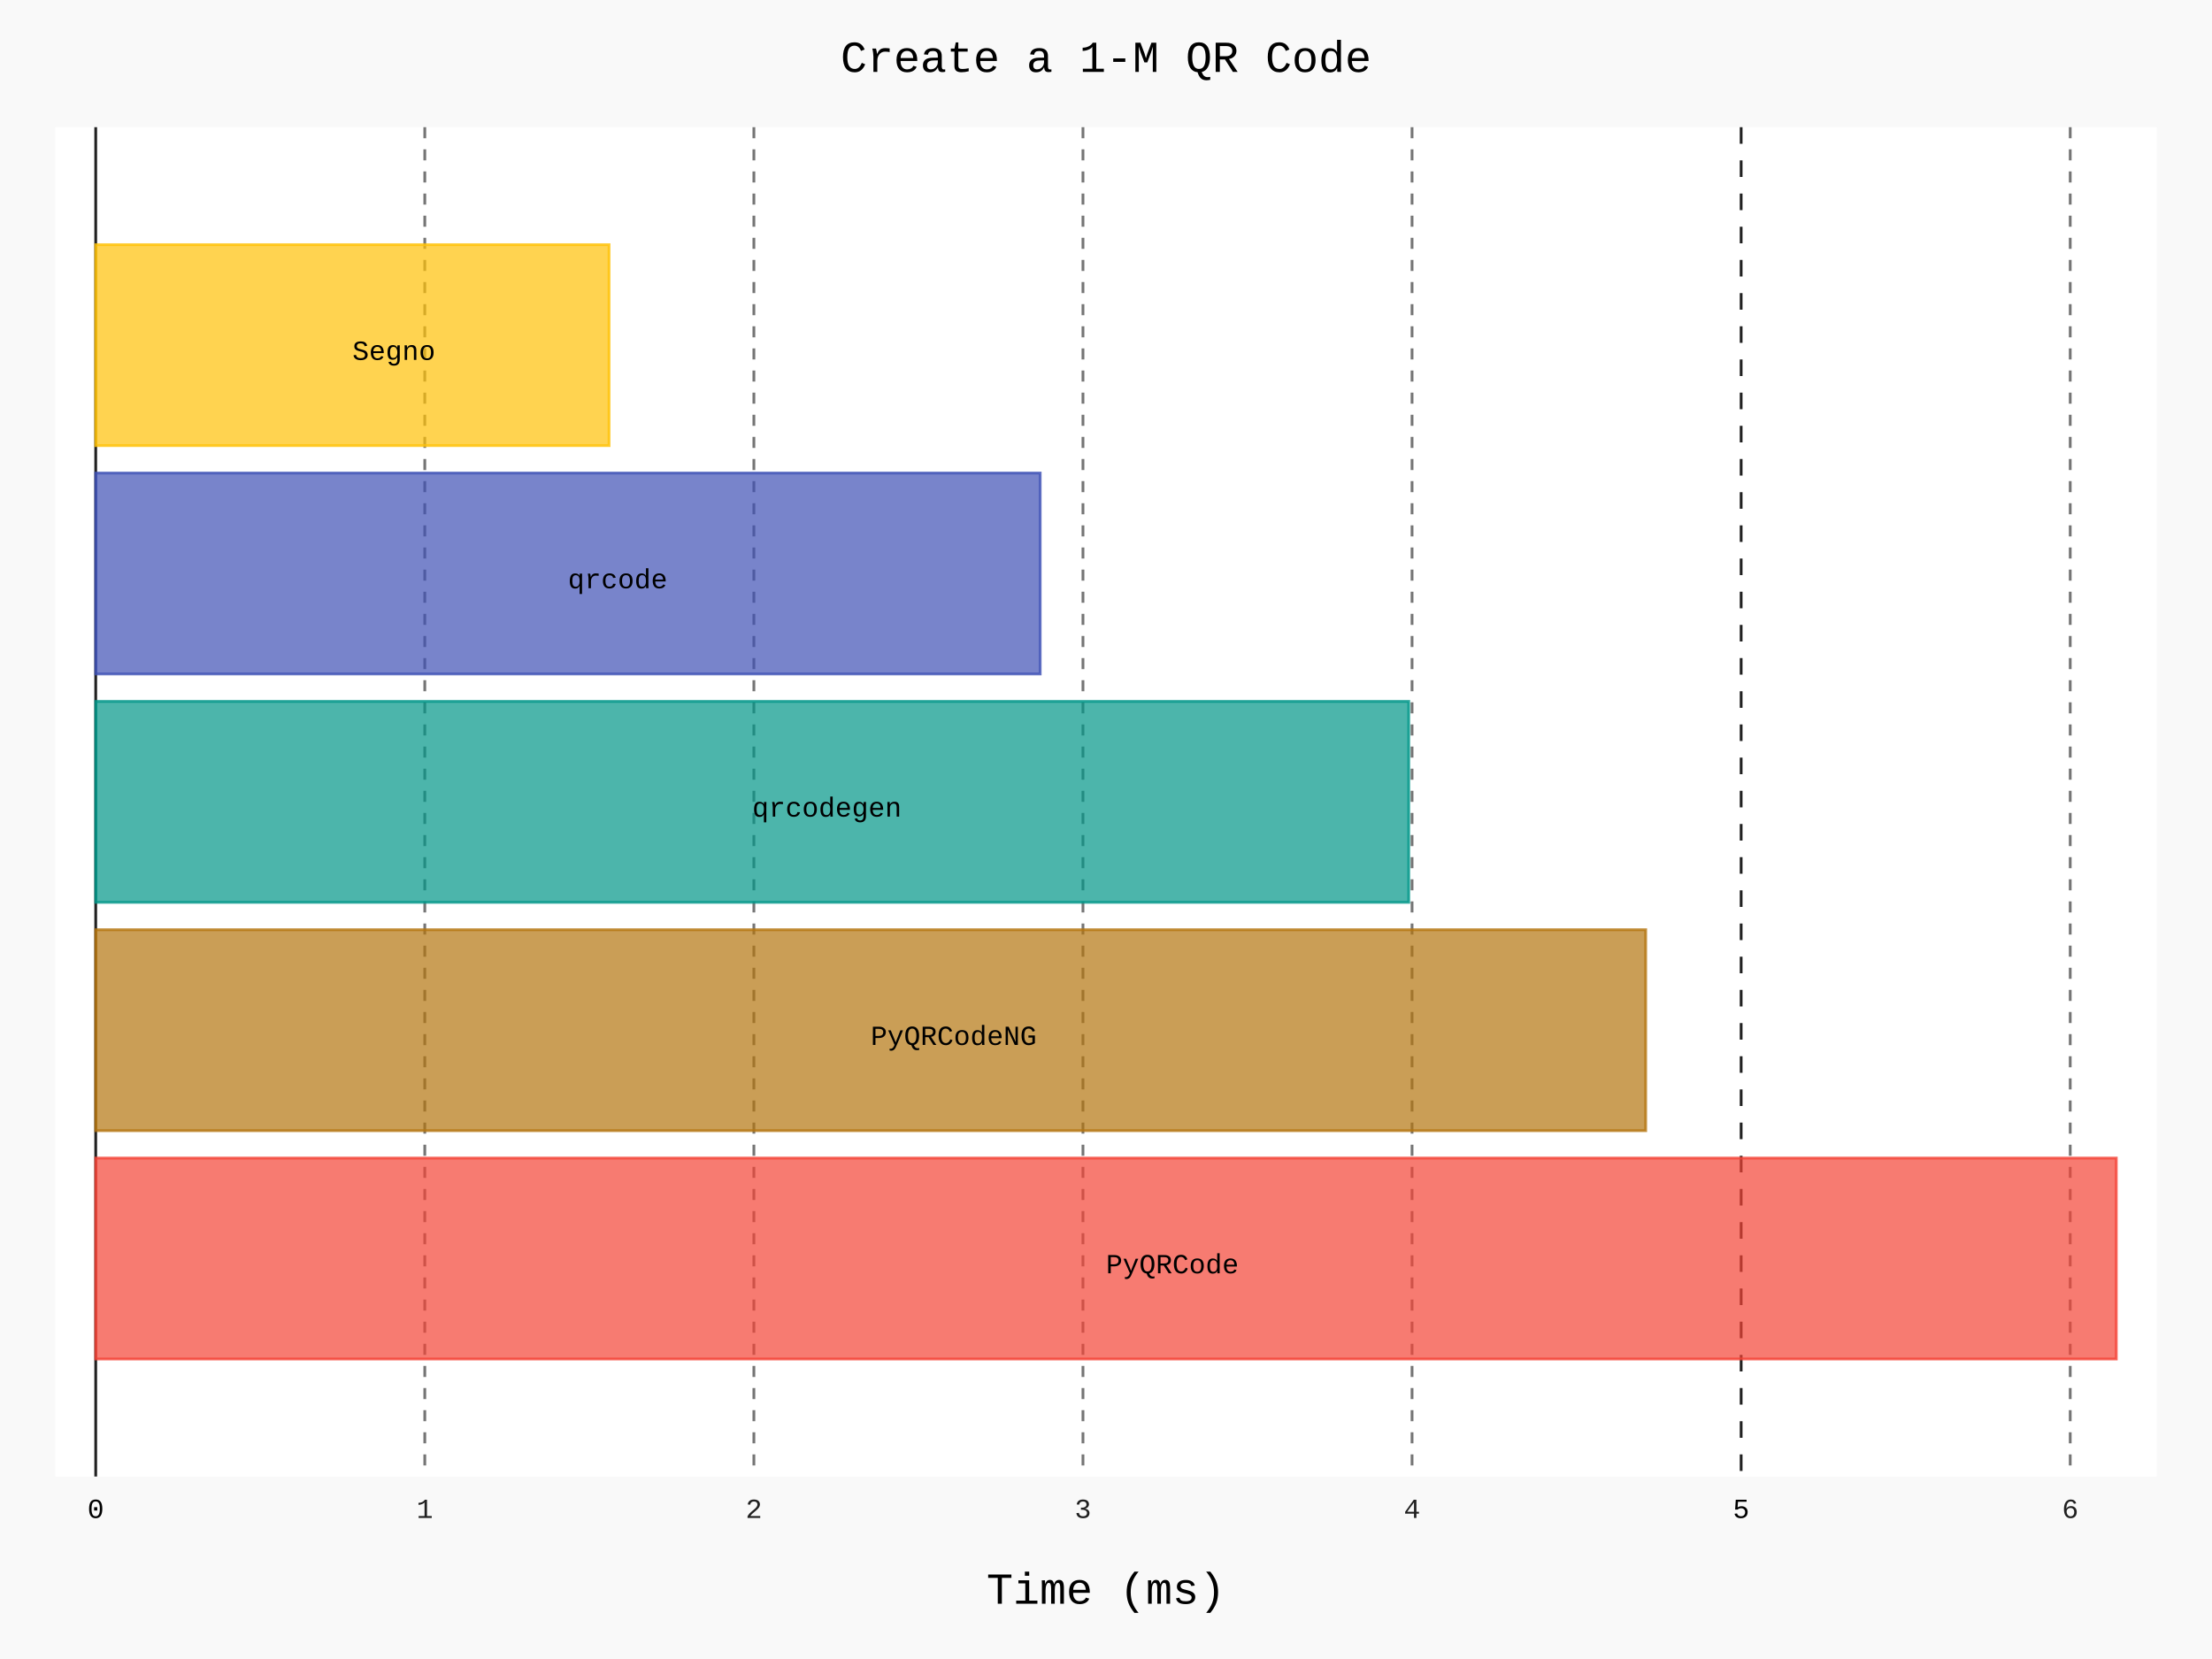
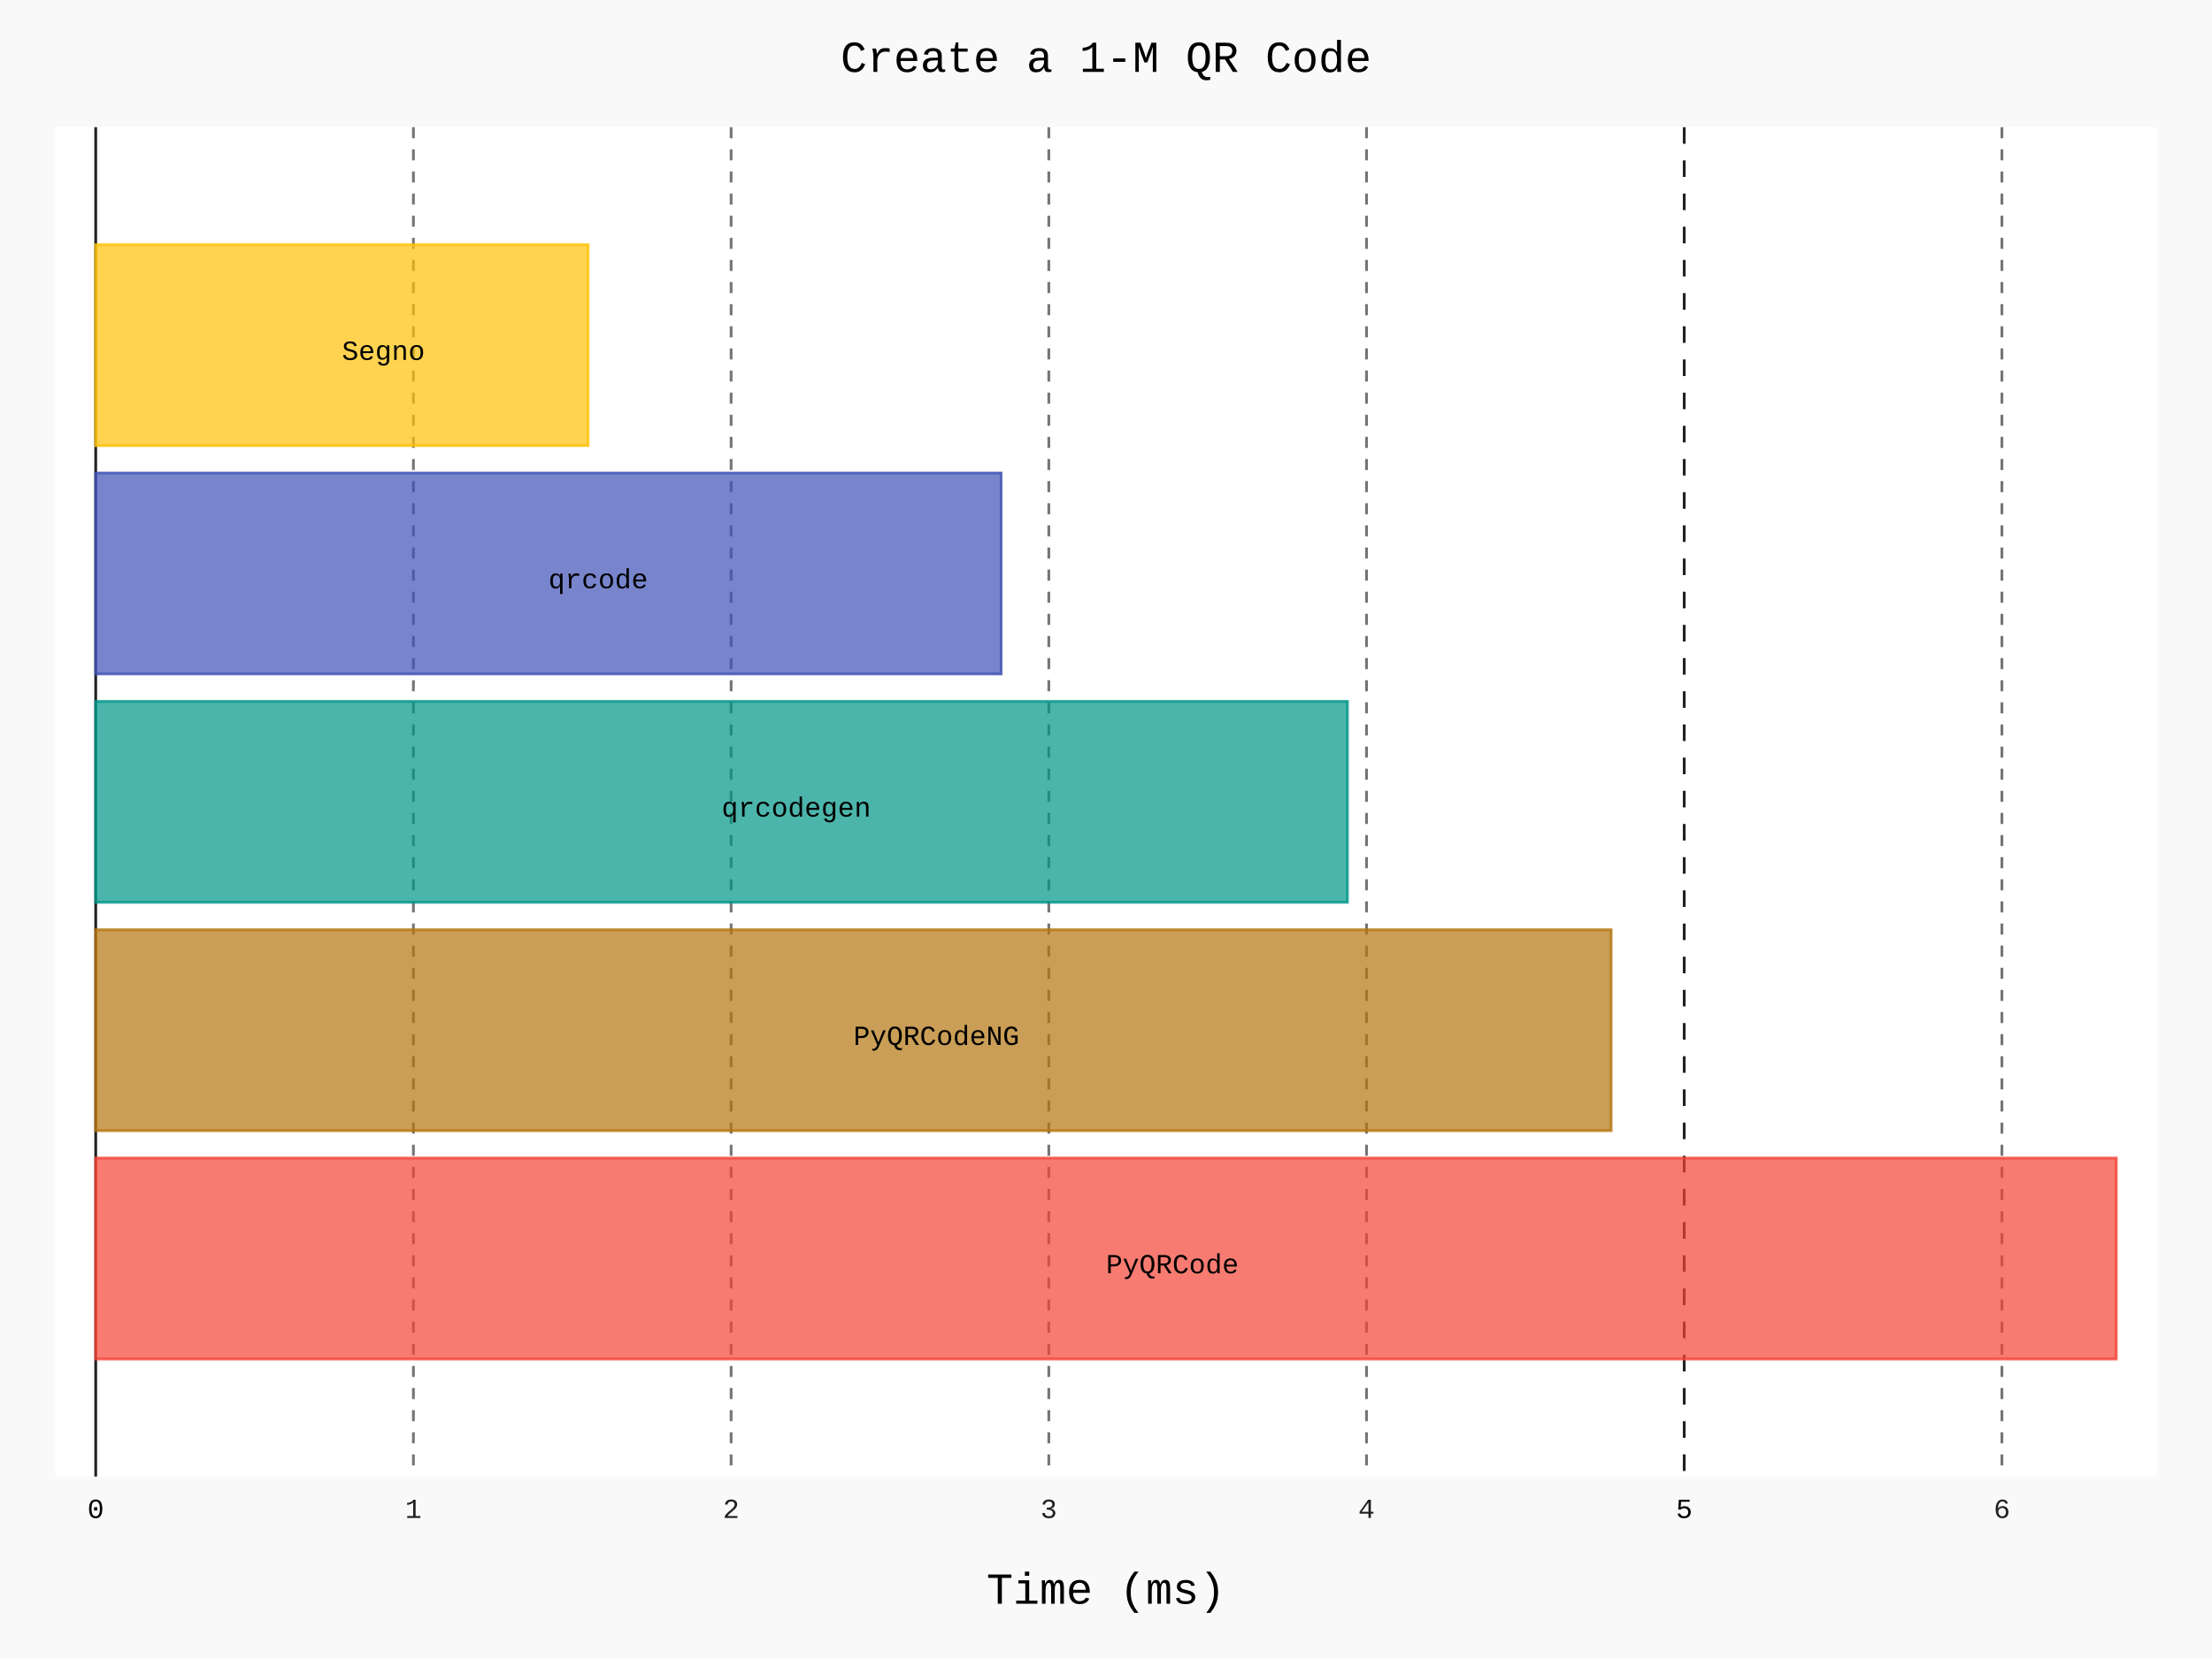
- <svg xmlns="http://www.w3.org/2000/svg" class="pygal-chart" id="chart-a93d07a5-3f97-41b8-ad5f-bfbb61e72e68" viewBox="0 0 800 600">
+ <svg xmlns="http://www.w3.org/2000/svg" class="pygal-chart" id="chart-517db93f-b75c-4dfb-830c-e57993402c6e" viewBox="0 0 800 600">
  <defs>
-     <style type="text/css">#chart-a93d07a5-3f97-41b8-ad5f-bfbb61e72e68{-webkit-user-select:none;-webkit-font-smoothing:antialiased;font-family:Consolas,"Liberation Mono",Menlo,Courier,monospace}#chart-a93d07a5-3f97-41b8-ad5f-bfbb61e72e68 .title{font-family:Consolas,"Liberation Mono",Menlo,Courier,monospace;font-size:16px}#chart-a93d07a5-3f97-41b8-ad5f-bfbb61e72e68 .legends .legend text{font-family:Consolas,"Liberation Mono",Menlo,Courier,monospace;font-size:14px}#chart-a93d07a5-3f97-41b8-ad5f-bfbb61e72e68 .axis text{font-family:Consolas,"Liberation Mono",Menlo,Courier,monospace;font-size:10px}#chart-a93d07a5-3f97-41b8-ad5f-bfbb61e72e68 .axis text.major{font-family:Consolas,"Liberation Mono",Menlo,Courier,monospace;font-size:10px}#chart-a93d07a5-3f97-41b8-ad5f-bfbb61e72e68 .text-overlay text.value{font-family:Consolas,"Liberation Mono",Menlo,Courier,monospace;font-size:16px}#chart-a93d07a5-3f97-41b8-ad5f-bfbb61e72e68 .text-overlay text.label{font-family:Consolas,"Liberation Mono",Menlo,Courier,monospace;font-size:10px}#chart-a93d07a5-3f97-41b8-ad5f-bfbb61e72e68 .tooltip{font-family:Consolas,"Liberation Mono",Menlo,Courier,monospace;font-size:14px}#chart-a93d07a5-3f97-41b8-ad5f-bfbb61e72e68 text.no_data{font-family:Consolas,"Liberation Mono",Menlo,Courier,monospace;font-size:64px}
- #chart-a93d07a5-3f97-41b8-ad5f-bfbb61e72e68{background-color:rgba(249,249,249,1)}#chart-a93d07a5-3f97-41b8-ad5f-bfbb61e72e68 path,#chart-a93d07a5-3f97-41b8-ad5f-bfbb61e72e68 line,#chart-a93d07a5-3f97-41b8-ad5f-bfbb61e72e68 rect,#chart-a93d07a5-3f97-41b8-ad5f-bfbb61e72e68 circle{-webkit-transition:150ms;-moz-transition:150ms;transition:150ms}#chart-a93d07a5-3f97-41b8-ad5f-bfbb61e72e68 .graph &gt; .background{fill:rgba(249,249,249,1)}#chart-a93d07a5-3f97-41b8-ad5f-bfbb61e72e68 .plot &gt; .background{fill:rgba(255,255,255,1)}#chart-a93d07a5-3f97-41b8-ad5f-bfbb61e72e68 .graph{fill:rgba(0,0,0,.87)}#chart-a93d07a5-3f97-41b8-ad5f-bfbb61e72e68 text.no_data{fill:rgba(0,0,0,1)}#chart-a93d07a5-3f97-41b8-ad5f-bfbb61e72e68 .title{fill:rgba(0,0,0,1)}#chart-a93d07a5-3f97-41b8-ad5f-bfbb61e72e68 .legends .legend text{fill:rgba(0,0,0,.87)}#chart-a93d07a5-3f97-41b8-ad5f-bfbb61e72e68 .legends .legend:hover text{fill:rgba(0,0,0,1)}#chart-a93d07a5-3f97-41b8-ad5f-bfbb61e72e68 .axis .line{stroke:rgba(0,0,0,1)}#chart-a93d07a5-3f97-41b8-ad5f-bfbb61e72e68 .axis .guide.line{stroke:rgba(0,0,0,.54)}#chart-a93d07a5-3f97-41b8-ad5f-bfbb61e72e68 .axis .major.line{stroke:rgba(0,0,0,.87)}#chart-a93d07a5-3f97-41b8-ad5f-bfbb61e72e68 .axis text.major{fill:rgba(0,0,0,1)}#chart-a93d07a5-3f97-41b8-ad5f-bfbb61e72e68 .axis.y .guides:hover .guide.line,#chart-a93d07a5-3f97-41b8-ad5f-bfbb61e72e68 .line-graph .axis.x .guides:hover .guide.line,#chart-a93d07a5-3f97-41b8-ad5f-bfbb61e72e68 .stackedline-graph .axis.x .guides:hover .guide.line,#chart-a93d07a5-3f97-41b8-ad5f-bfbb61e72e68 .xy-graph .axis.x .guides:hover .guide.line{stroke:rgba(0,0,0,1)}#chart-a93d07a5-3f97-41b8-ad5f-bfbb61e72e68 .axis .guides:hover text{fill:rgba(0,0,0,1)}#chart-a93d07a5-3f97-41b8-ad5f-bfbb61e72e68 .reactive{fill-opacity:.7;stroke-opacity:.8}#chart-a93d07a5-3f97-41b8-ad5f-bfbb61e72e68 .ci{stroke:rgba(0,0,0,.87)}#chart-a93d07a5-3f97-41b8-ad5f-bfbb61e72e68 .reactive.active,#chart-a93d07a5-3f97-41b8-ad5f-bfbb61e72e68 .active .reactive{fill-opacity:.8;stroke-opacity:.9;stroke-width:4}#chart-a93d07a5-3f97-41b8-ad5f-bfbb61e72e68 .ci .reactive.active{stroke-width:1.5}#chart-a93d07a5-3f97-41b8-ad5f-bfbb61e72e68 .series text{fill:rgba(0,0,0,1)}#chart-a93d07a5-3f97-41b8-ad5f-bfbb61e72e68 .tooltip rect{fill:rgba(255,255,255,1);stroke:rgba(0,0,0,1);-webkit-transition:opacity 150ms;-moz-transition:opacity 150ms;transition:opacity 150ms}#chart-a93d07a5-3f97-41b8-ad5f-bfbb61e72e68 .tooltip .label{fill:rgba(0,0,0,.87)}#chart-a93d07a5-3f97-41b8-ad5f-bfbb61e72e68 .tooltip .label{fill:rgba(0,0,0,.87)}#chart-a93d07a5-3f97-41b8-ad5f-bfbb61e72e68 .tooltip .legend{font-size:.8em;fill:rgba(0,0,0,.54)}#chart-a93d07a5-3f97-41b8-ad5f-bfbb61e72e68 .tooltip .x_label{font-size:.6em;fill:rgba(0,0,0,1)}#chart-a93d07a5-3f97-41b8-ad5f-bfbb61e72e68 .tooltip .xlink{font-size:.5em;text-decoration:underline}#chart-a93d07a5-3f97-41b8-ad5f-bfbb61e72e68 .tooltip .value{font-size:1.5em}#chart-a93d07a5-3f97-41b8-ad5f-bfbb61e72e68 .bound{font-size:.5em}#chart-a93d07a5-3f97-41b8-ad5f-bfbb61e72e68 .max-value{font-size:.75em;fill:rgba(0,0,0,.54)}#chart-a93d07a5-3f97-41b8-ad5f-bfbb61e72e68 .map-element{fill:rgba(255,255,255,1);stroke:rgba(0,0,0,.54) !important}#chart-a93d07a5-3f97-41b8-ad5f-bfbb61e72e68 .map-element .reactive{fill-opacity:inherit;stroke-opacity:inherit}#chart-a93d07a5-3f97-41b8-ad5f-bfbb61e72e68 .color-0,#chart-a93d07a5-3f97-41b8-ad5f-bfbb61e72e68 .color-0 a:visited{stroke:#F44336;fill:#F44336}#chart-a93d07a5-3f97-41b8-ad5f-bfbb61e72e68 .color-1,#chart-a93d07a5-3f97-41b8-ad5f-bfbb61e72e68 .color-1 a:visited{stroke:#3F51B5;fill:#3F51B5}#chart-a93d07a5-3f97-41b8-ad5f-bfbb61e72e68 .color-2,#chart-a93d07a5-3f97-41b8-ad5f-bfbb61e72e68 .color-2 a:visited{stroke:#009688;fill:#009688}#chart-a93d07a5-3f97-41b8-ad5f-bfbb61e72e68 .color-3,#chart-a93d07a5-3f97-41b8-ad5f-bfbb61e72e68 .color-3 a:visited{stroke:#FFC107;fill:#FFC107}#chart-a93d07a5-3f97-41b8-ad5f-bfbb61e72e68 .color-4,#chart-a93d07a5-3f97-41b8-ad5f-bfbb61e72e68 .color-4 a:visited{stroke:#FF5722;fill:#FF5722}#chart-a93d07a5-3f97-41b8-ad5f-bfbb61e72e68 .text-overlay .color-0 text{fill:black}#chart-a93d07a5-3f97-41b8-ad5f-bfbb61e72e68 .text-overlay .color-1 text{fill:black}#chart-a93d07a5-3f97-41b8-ad5f-bfbb61e72e68 .text-overlay .color-2 text{fill:black}#chart-a93d07a5-3f97-41b8-ad5f-bfbb61e72e68 .text-overlay .color-3 text{fill:black}#chart-a93d07a5-3f97-41b8-ad5f-bfbb61e72e68 .text-overlay .color-4 text{fill:black}
- #chart-a93d07a5-3f97-41b8-ad5f-bfbb61e72e68 text.no_data{text-anchor:middle}#chart-a93d07a5-3f97-41b8-ad5f-bfbb61e72e68 .guide.line{fill:none}#chart-a93d07a5-3f97-41b8-ad5f-bfbb61e72e68 .centered{text-anchor:middle}#chart-a93d07a5-3f97-41b8-ad5f-bfbb61e72e68 .title{text-anchor:middle}#chart-a93d07a5-3f97-41b8-ad5f-bfbb61e72e68 .legends .legend text{fill-opacity:1}#chart-a93d07a5-3f97-41b8-ad5f-bfbb61e72e68 .axis.x text{text-anchor:middle}#chart-a93d07a5-3f97-41b8-ad5f-bfbb61e72e68 .axis.x:not(.web) text[transform]{text-anchor:start}#chart-a93d07a5-3f97-41b8-ad5f-bfbb61e72e68 .axis.x:not(.web) text[transform].backwards{text-anchor:end}#chart-a93d07a5-3f97-41b8-ad5f-bfbb61e72e68 .axis.y text{text-anchor:end}#chart-a93d07a5-3f97-41b8-ad5f-bfbb61e72e68 .axis.y text[transform].backwards{text-anchor:start}#chart-a93d07a5-3f97-41b8-ad5f-bfbb61e72e68 .axis.y2 text{text-anchor:start}#chart-a93d07a5-3f97-41b8-ad5f-bfbb61e72e68 .axis.y2 text[transform].backwards{text-anchor:end}#chart-a93d07a5-3f97-41b8-ad5f-bfbb61e72e68 .axis .guide.line{stroke-dasharray:4,4}#chart-a93d07a5-3f97-41b8-ad5f-bfbb61e72e68 .axis .major.guide.line{stroke-dasharray:6,6}#chart-a93d07a5-3f97-41b8-ad5f-bfbb61e72e68 .horizontal .axis.y .guide.line,#chart-a93d07a5-3f97-41b8-ad5f-bfbb61e72e68 .horizontal .axis.y2 .guide.line,#chart-a93d07a5-3f97-41b8-ad5f-bfbb61e72e68 .vertical .axis.x .guide.line{opacity:0}#chart-a93d07a5-3f97-41b8-ad5f-bfbb61e72e68 .horizontal .axis.always_show .guide.line,#chart-a93d07a5-3f97-41b8-ad5f-bfbb61e72e68 .vertical .axis.always_show .guide.line{opacity:1 !important}#chart-a93d07a5-3f97-41b8-ad5f-bfbb61e72e68 .axis.y .guides:hover .guide.line,#chart-a93d07a5-3f97-41b8-ad5f-bfbb61e72e68 .axis.y2 .guides:hover .guide.line,#chart-a93d07a5-3f97-41b8-ad5f-bfbb61e72e68 .axis.x .guides:hover .guide.line{opacity:1}#chart-a93d07a5-3f97-41b8-ad5f-bfbb61e72e68 .axis .guides:hover text{opacity:1}#chart-a93d07a5-3f97-41b8-ad5f-bfbb61e72e68 .nofill{fill:none}#chart-a93d07a5-3f97-41b8-ad5f-bfbb61e72e68 .subtle-fill{fill-opacity:.2}#chart-a93d07a5-3f97-41b8-ad5f-bfbb61e72e68 .dot{stroke-width:1px;fill-opacity:1}#chart-a93d07a5-3f97-41b8-ad5f-bfbb61e72e68 .dot.active{stroke-width:5px}#chart-a93d07a5-3f97-41b8-ad5f-bfbb61e72e68 .dot.negative{fill:transparent}#chart-a93d07a5-3f97-41b8-ad5f-bfbb61e72e68 text,#chart-a93d07a5-3f97-41b8-ad5f-bfbb61e72e68 tspan{stroke:none !important}#chart-a93d07a5-3f97-41b8-ad5f-bfbb61e72e68 .series text.active{opacity:1}#chart-a93d07a5-3f97-41b8-ad5f-bfbb61e72e68 .tooltip rect{fill-opacity:.95;stroke-width:.5}#chart-a93d07a5-3f97-41b8-ad5f-bfbb61e72e68 .tooltip text{fill-opacity:1}#chart-a93d07a5-3f97-41b8-ad5f-bfbb61e72e68 .showable{visibility:hidden}#chart-a93d07a5-3f97-41b8-ad5f-bfbb61e72e68 .showable.shown{visibility:visible}#chart-a93d07a5-3f97-41b8-ad5f-bfbb61e72e68 .gauge-background{fill:rgba(229,229,229,1);stroke:none}#chart-a93d07a5-3f97-41b8-ad5f-bfbb61e72e68 .bg-lines{stroke:rgba(249,249,249,1);stroke-width:2px}</style>
+     <style type="text/css">#chart-517db93f-b75c-4dfb-830c-e57993402c6e{-webkit-user-select:none;-webkit-font-smoothing:antialiased;font-family:Consolas,"Liberation Mono",Menlo,Courier,monospace}#chart-517db93f-b75c-4dfb-830c-e57993402c6e .title{font-family:Consolas,"Liberation Mono",Menlo,Courier,monospace;font-size:16px}#chart-517db93f-b75c-4dfb-830c-e57993402c6e .legends .legend text{font-family:Consolas,"Liberation Mono",Menlo,Courier,monospace;font-size:14px}#chart-517db93f-b75c-4dfb-830c-e57993402c6e .axis text{font-family:Consolas,"Liberation Mono",Menlo,Courier,monospace;font-size:10px}#chart-517db93f-b75c-4dfb-830c-e57993402c6e .axis text.major{font-family:Consolas,"Liberation Mono",Menlo,Courier,monospace;font-size:10px}#chart-517db93f-b75c-4dfb-830c-e57993402c6e .text-overlay text.value{font-family:Consolas,"Liberation Mono",Menlo,Courier,monospace;font-size:16px}#chart-517db93f-b75c-4dfb-830c-e57993402c6e .text-overlay text.label{font-family:Consolas,"Liberation Mono",Menlo,Courier,monospace;font-size:10px}#chart-517db93f-b75c-4dfb-830c-e57993402c6e .tooltip{font-family:Consolas,"Liberation Mono",Menlo,Courier,monospace;font-size:14px}#chart-517db93f-b75c-4dfb-830c-e57993402c6e text.no_data{font-family:Consolas,"Liberation Mono",Menlo,Courier,monospace;font-size:64px}
+ #chart-517db93f-b75c-4dfb-830c-e57993402c6e{background-color:rgba(249,249,249,1)}#chart-517db93f-b75c-4dfb-830c-e57993402c6e path,#chart-517db93f-b75c-4dfb-830c-e57993402c6e line,#chart-517db93f-b75c-4dfb-830c-e57993402c6e rect,#chart-517db93f-b75c-4dfb-830c-e57993402c6e circle{-webkit-transition:150ms;-moz-transition:150ms;transition:150ms}#chart-517db93f-b75c-4dfb-830c-e57993402c6e .graph &gt; .background{fill:rgba(249,249,249,1)}#chart-517db93f-b75c-4dfb-830c-e57993402c6e .plot &gt; .background{fill:rgba(255,255,255,1)}#chart-517db93f-b75c-4dfb-830c-e57993402c6e .graph{fill:rgba(0,0,0,.87)}#chart-517db93f-b75c-4dfb-830c-e57993402c6e text.no_data{fill:rgba(0,0,0,1)}#chart-517db93f-b75c-4dfb-830c-e57993402c6e .title{fill:rgba(0,0,0,1)}#chart-517db93f-b75c-4dfb-830c-e57993402c6e .legends .legend text{fill:rgba(0,0,0,.87)}#chart-517db93f-b75c-4dfb-830c-e57993402c6e .legends .legend:hover text{fill:rgba(0,0,0,1)}#chart-517db93f-b75c-4dfb-830c-e57993402c6e .axis .line{stroke:rgba(0,0,0,1)}#chart-517db93f-b75c-4dfb-830c-e57993402c6e .axis .guide.line{stroke:rgba(0,0,0,.54)}#chart-517db93f-b75c-4dfb-830c-e57993402c6e .axis .major.line{stroke:rgba(0,0,0,.87)}#chart-517db93f-b75c-4dfb-830c-e57993402c6e .axis text.major{fill:rgba(0,0,0,1)}#chart-517db93f-b75c-4dfb-830c-e57993402c6e .axis.y .guides:hover .guide.line,#chart-517db93f-b75c-4dfb-830c-e57993402c6e .line-graph .axis.x .guides:hover .guide.line,#chart-517db93f-b75c-4dfb-830c-e57993402c6e .stackedline-graph .axis.x .guides:hover .guide.line,#chart-517db93f-b75c-4dfb-830c-e57993402c6e .xy-graph .axis.x .guides:hover .guide.line{stroke:rgba(0,0,0,1)}#chart-517db93f-b75c-4dfb-830c-e57993402c6e .axis .guides:hover text{fill:rgba(0,0,0,1)}#chart-517db93f-b75c-4dfb-830c-e57993402c6e .reactive{fill-opacity:.7;stroke-opacity:.8}#chart-517db93f-b75c-4dfb-830c-e57993402c6e .ci{stroke:rgba(0,0,0,.87)}#chart-517db93f-b75c-4dfb-830c-e57993402c6e .reactive.active,#chart-517db93f-b75c-4dfb-830c-e57993402c6e .active .reactive{fill-opacity:.8;stroke-opacity:.9;stroke-width:4}#chart-517db93f-b75c-4dfb-830c-e57993402c6e .ci .reactive.active{stroke-width:1.5}#chart-517db93f-b75c-4dfb-830c-e57993402c6e .series text{fill:rgba(0,0,0,1)}#chart-517db93f-b75c-4dfb-830c-e57993402c6e .tooltip rect{fill:rgba(255,255,255,1);stroke:rgba(0,0,0,1);-webkit-transition:opacity 150ms;-moz-transition:opacity 150ms;transition:opacity 150ms}#chart-517db93f-b75c-4dfb-830c-e57993402c6e .tooltip .label{fill:rgba(0,0,0,.87)}#chart-517db93f-b75c-4dfb-830c-e57993402c6e .tooltip .label{fill:rgba(0,0,0,.87)}#chart-517db93f-b75c-4dfb-830c-e57993402c6e .tooltip .legend{font-size:.8em;fill:rgba(0,0,0,.54)}#chart-517db93f-b75c-4dfb-830c-e57993402c6e .tooltip .x_label{font-size:.6em;fill:rgba(0,0,0,1)}#chart-517db93f-b75c-4dfb-830c-e57993402c6e .tooltip .xlink{font-size:.5em;text-decoration:underline}#chart-517db93f-b75c-4dfb-830c-e57993402c6e .tooltip .value{font-size:1.5em}#chart-517db93f-b75c-4dfb-830c-e57993402c6e .bound{font-size:.5em}#chart-517db93f-b75c-4dfb-830c-e57993402c6e .max-value{font-size:.75em;fill:rgba(0,0,0,.54)}#chart-517db93f-b75c-4dfb-830c-e57993402c6e .map-element{fill:rgba(255,255,255,1);stroke:rgba(0,0,0,.54) !important}#chart-517db93f-b75c-4dfb-830c-e57993402c6e .map-element .reactive{fill-opacity:inherit;stroke-opacity:inherit}#chart-517db93f-b75c-4dfb-830c-e57993402c6e .color-0,#chart-517db93f-b75c-4dfb-830c-e57993402c6e .color-0 a:visited{stroke:#F44336;fill:#F44336}#chart-517db93f-b75c-4dfb-830c-e57993402c6e .color-1,#chart-517db93f-b75c-4dfb-830c-e57993402c6e .color-1 a:visited{stroke:#3F51B5;fill:#3F51B5}#chart-517db93f-b75c-4dfb-830c-e57993402c6e .color-2,#chart-517db93f-b75c-4dfb-830c-e57993402c6e .color-2 a:visited{stroke:#009688;fill:#009688}#chart-517db93f-b75c-4dfb-830c-e57993402c6e .color-3,#chart-517db93f-b75c-4dfb-830c-e57993402c6e .color-3 a:visited{stroke:#FFC107;fill:#FFC107}#chart-517db93f-b75c-4dfb-830c-e57993402c6e .color-4,#chart-517db93f-b75c-4dfb-830c-e57993402c6e .color-4 a:visited{stroke:#FF5722;fill:#FF5722}#chart-517db93f-b75c-4dfb-830c-e57993402c6e .text-overlay .color-0 text{fill:black}#chart-517db93f-b75c-4dfb-830c-e57993402c6e .text-overlay .color-1 text{fill:black}#chart-517db93f-b75c-4dfb-830c-e57993402c6e .text-overlay .color-2 text{fill:black}#chart-517db93f-b75c-4dfb-830c-e57993402c6e .text-overlay .color-3 text{fill:black}#chart-517db93f-b75c-4dfb-830c-e57993402c6e .text-overlay .color-4 text{fill:black}
+ #chart-517db93f-b75c-4dfb-830c-e57993402c6e text.no_data{text-anchor:middle}#chart-517db93f-b75c-4dfb-830c-e57993402c6e .guide.line{fill:none}#chart-517db93f-b75c-4dfb-830c-e57993402c6e .centered{text-anchor:middle}#chart-517db93f-b75c-4dfb-830c-e57993402c6e .title{text-anchor:middle}#chart-517db93f-b75c-4dfb-830c-e57993402c6e .legends .legend text{fill-opacity:1}#chart-517db93f-b75c-4dfb-830c-e57993402c6e .axis.x text{text-anchor:middle}#chart-517db93f-b75c-4dfb-830c-e57993402c6e .axis.x:not(.web) text[transform]{text-anchor:start}#chart-517db93f-b75c-4dfb-830c-e57993402c6e .axis.x:not(.web) text[transform].backwards{text-anchor:end}#chart-517db93f-b75c-4dfb-830c-e57993402c6e .axis.y text{text-anchor:end}#chart-517db93f-b75c-4dfb-830c-e57993402c6e .axis.y text[transform].backwards{text-anchor:start}#chart-517db93f-b75c-4dfb-830c-e57993402c6e .axis.y2 text{text-anchor:start}#chart-517db93f-b75c-4dfb-830c-e57993402c6e .axis.y2 text[transform].backwards{text-anchor:end}#chart-517db93f-b75c-4dfb-830c-e57993402c6e .axis .guide.line{stroke-dasharray:4,4}#chart-517db93f-b75c-4dfb-830c-e57993402c6e .axis .major.guide.line{stroke-dasharray:6,6}#chart-517db93f-b75c-4dfb-830c-e57993402c6e .horizontal .axis.y .guide.line,#chart-517db93f-b75c-4dfb-830c-e57993402c6e .horizontal .axis.y2 .guide.line,#chart-517db93f-b75c-4dfb-830c-e57993402c6e .vertical .axis.x .guide.line{opacity:0}#chart-517db93f-b75c-4dfb-830c-e57993402c6e .horizontal .axis.always_show .guide.line,#chart-517db93f-b75c-4dfb-830c-e57993402c6e .vertical .axis.always_show .guide.line{opacity:1 !important}#chart-517db93f-b75c-4dfb-830c-e57993402c6e .axis.y .guides:hover .guide.line,#chart-517db93f-b75c-4dfb-830c-e57993402c6e .axis.y2 .guides:hover .guide.line,#chart-517db93f-b75c-4dfb-830c-e57993402c6e .axis.x .guides:hover .guide.line{opacity:1}#chart-517db93f-b75c-4dfb-830c-e57993402c6e .axis .guides:hover text{opacity:1}#chart-517db93f-b75c-4dfb-830c-e57993402c6e .nofill{fill:none}#chart-517db93f-b75c-4dfb-830c-e57993402c6e .subtle-fill{fill-opacity:.2}#chart-517db93f-b75c-4dfb-830c-e57993402c6e .dot{stroke-width:1px;fill-opacity:1}#chart-517db93f-b75c-4dfb-830c-e57993402c6e .dot.active{stroke-width:5px}#chart-517db93f-b75c-4dfb-830c-e57993402c6e .dot.negative{fill:transparent}#chart-517db93f-b75c-4dfb-830c-e57993402c6e text,#chart-517db93f-b75c-4dfb-830c-e57993402c6e tspan{stroke:none !important}#chart-517db93f-b75c-4dfb-830c-e57993402c6e .series text.active{opacity:1}#chart-517db93f-b75c-4dfb-830c-e57993402c6e .tooltip rect{fill-opacity:.95;stroke-width:.5}#chart-517db93f-b75c-4dfb-830c-e57993402c6e .tooltip text{fill-opacity:1}#chart-517db93f-b75c-4dfb-830c-e57993402c6e .showable{visibility:hidden}#chart-517db93f-b75c-4dfb-830c-e57993402c6e .showable.shown{visibility:visible}#chart-517db93f-b75c-4dfb-830c-e57993402c6e .gauge-background{fill:rgba(229,229,229,1);stroke:none}#chart-517db93f-b75c-4dfb-830c-e57993402c6e .bg-lines{stroke:rgba(249,249,249,1);stroke-width:2px}</style>
  </defs>
  <g class="graph horizontalbar-graph horizontal">
    <rect class="background" height="600" width="800" x="0" y="0" />
    <g class="plot" transform="translate(20, 46)">
      <rect class="background" height="488" width="760" x="0" y="0" />
      <g class="axis x always_show">
        <g class="guides">
          <path class="axis major line" d="M14.615 0 v488" />
          <text class="major" x="14.615" y="503.0">0</text>
        </g>
        <g class="guides">
-           <path class="guide line" d="M133.633 0 v488" />
-           <text class="" x="133.633" y="503.0">1</text>
+           <path class="guide line" d="M129.516 0 v488" />
+           <text class="" x="129.516" y="503.0">1</text>
        </g>
        <g class="guides">
-           <path class="guide line" d="M252.651 0 v488" />
-           <text class="" x="252.651" y="503.0">2</text>
+           <path class="guide line" d="M244.417 0 v488" />
+           <text class="" x="244.417" y="503.0">2</text>
        </g>
        <g class="guides">
-           <path class="guide line" d="M371.669 0 v488" />
-           <text class="" x="371.669" y="503.0">3</text>
+           <path class="guide line" d="M359.318 0 v488" />
+           <text class="" x="359.318" y="503.0">3</text>
        </g>
        <g class="guides">
-           <path class="guide line" d="M490.687 0 v488" />
-           <text class="" x="490.687" y="503.0">4</text>
+           <path class="guide line" d="M474.219 0 v488" />
+           <text class="" x="474.219" y="503.0">4</text>
        </g>
        <g class="guides">
-           <path class="major guide line" d="M609.704 0 v488" />
-           <text class="major" x="609.704" y="503.0">5</text>
+           <path class="major guide line" d="M589.119 0 v488" />
+           <text class="major" x="589.119" y="503.0">5</text>
        </g>
        <g class="guides">
-           <path class="guide line" d="M728.722 0 v488" />
-           <text class="" x="728.722" y="503.0">6</text>
+           <path class="guide line" d="M704.02 0 v488" />
+           <text class="" x="704.02" y="503.0">6</text>
        </g>
      </g>
      <g class="series serie-4 color-4">
        <g class="bars">
          <g class="bar" style="fill: #F44336; stroke: #F44336">
            <rect class="rect reactive tooltip-trigger" height="72.674" rx="0" ry="0" width="730.769" x="14.615" y="372.832" />
          </g>
        </g>
      </g>
      <g class="series serie-3 color-3">
        <g class="bars">
          <g class="bar" style="fill: #b4750f; stroke: #b4750f">
-             <rect class="rect reactive tooltip-trigger" height="72.674" rx="0" ry="0" width="560.574" x="14.615" y="290.247" />
+             <rect class="rect reactive tooltip-trigger" height="72.674" rx="0" ry="0" width="548.077" x="14.615" y="290.247" />
          </g>
        </g>
      </g>
      <g class="series serie-2 color-2">
        <g class="bars">
          <g class="bar" style="fill: #009688; stroke: #009688">
-             <rect class="rect reactive tooltip-trigger" height="72.674" rx="0" ry="0" width="474.881" x="14.615" y="207.663" />
+             <rect class="rect reactive tooltip-trigger" height="72.674" rx="0" ry="0" width="452.709" x="14.615" y="207.663" />
          </g>
        </g>
      </g>
      <g class="series serie-1 color-1">
        <g class="bars">
          <g class="bar" style="fill: #3F51B5; stroke: #3F51B5">
-             <rect class="rect reactive tooltip-trigger" height="72.674" rx="0" ry="0" width="341.581" x="14.615" y="125.078" />
+             <rect class="rect reactive tooltip-trigger" height="72.674" rx="0" ry="0" width="327.467" x="14.615" y="125.078" />
          </g>
        </g>
      </g>
      <g class="series serie-0 color-0">
        <g class="bars">
          <g class="bar" style="fill: #FFC107; stroke: #FFC107">
-             <rect class="rect reactive tooltip-trigger" height="72.674" rx="0" ry="0" width="185.668" x="14.615" y="42.494" />
+             <rect class="rect reactive tooltip-trigger" height="72.674" rx="0" ry="0" width="178.096" x="14.615" y="42.494" />
          </g>
        </g>
      </g>
    </g>
    <g class="titles">
      <text class="title plot_title" x="400.0" y="26">Create a 1-M QR Code</text>
      <text class="title" x="400.0" y="580">Time (ms)</text>
    </g>
    <g class="plot overlay" transform="translate(20, 46)">
      <g class="series serie-4 color-4" />
      <g class="series serie-3 color-3" />
      <g class="series serie-2 color-2" />
      <g class="series serie-1 color-1" />
      <g class="series serie-0 color-0" />
    </g>
    <g class="plot text-overlay" transform="translate(20, 46)">
      <g class="series serie-4 color-4">
-         <text class="label" x="380.0" y="414.503">PyQRCode</text>
+         <text class="label" x="380" y="414.503">PyQRCode</text>
      </g>
      <g class="series serie-3 color-3">
-         <text class="label" x="294.902" y="331.918">PyQRCodeNG</text>
+         <text class="label" x="288.654" y="331.918">PyQRCodeNG</text>
      </g>
      <g class="series serie-2 color-2">
-         <text class="label" x="252.056" y="249.333">qrcodegen</text>
+         <text class="label" x="240.97" y="249.333">qrcodegen</text>
      </g>
      <g class="series serie-1 color-1">
-         <text class="label" x="185.406" y="166.749">qrcode</text>
+         <text class="label" x="178.349" y="166.749">qrcode</text>
      </g>
      <g class="series serie-0 color-0">
-         <text class="label" x="107.449" y="84.164">Segno</text>
+         <text class="label" x="103.664" y="84.164">Segno</text>
      </g>
    </g>
    <g class="plot tooltip-overlay" transform="translate(20, 46)">
      <g class="tooltip" style="opacity: 0" transform="translate(0 0)">
        <rect class="tooltip-box" height="0" rx="0" ry="0" width="0" />
        <g class="text" />
      </g>
    </g>
  </g>
</svg>
